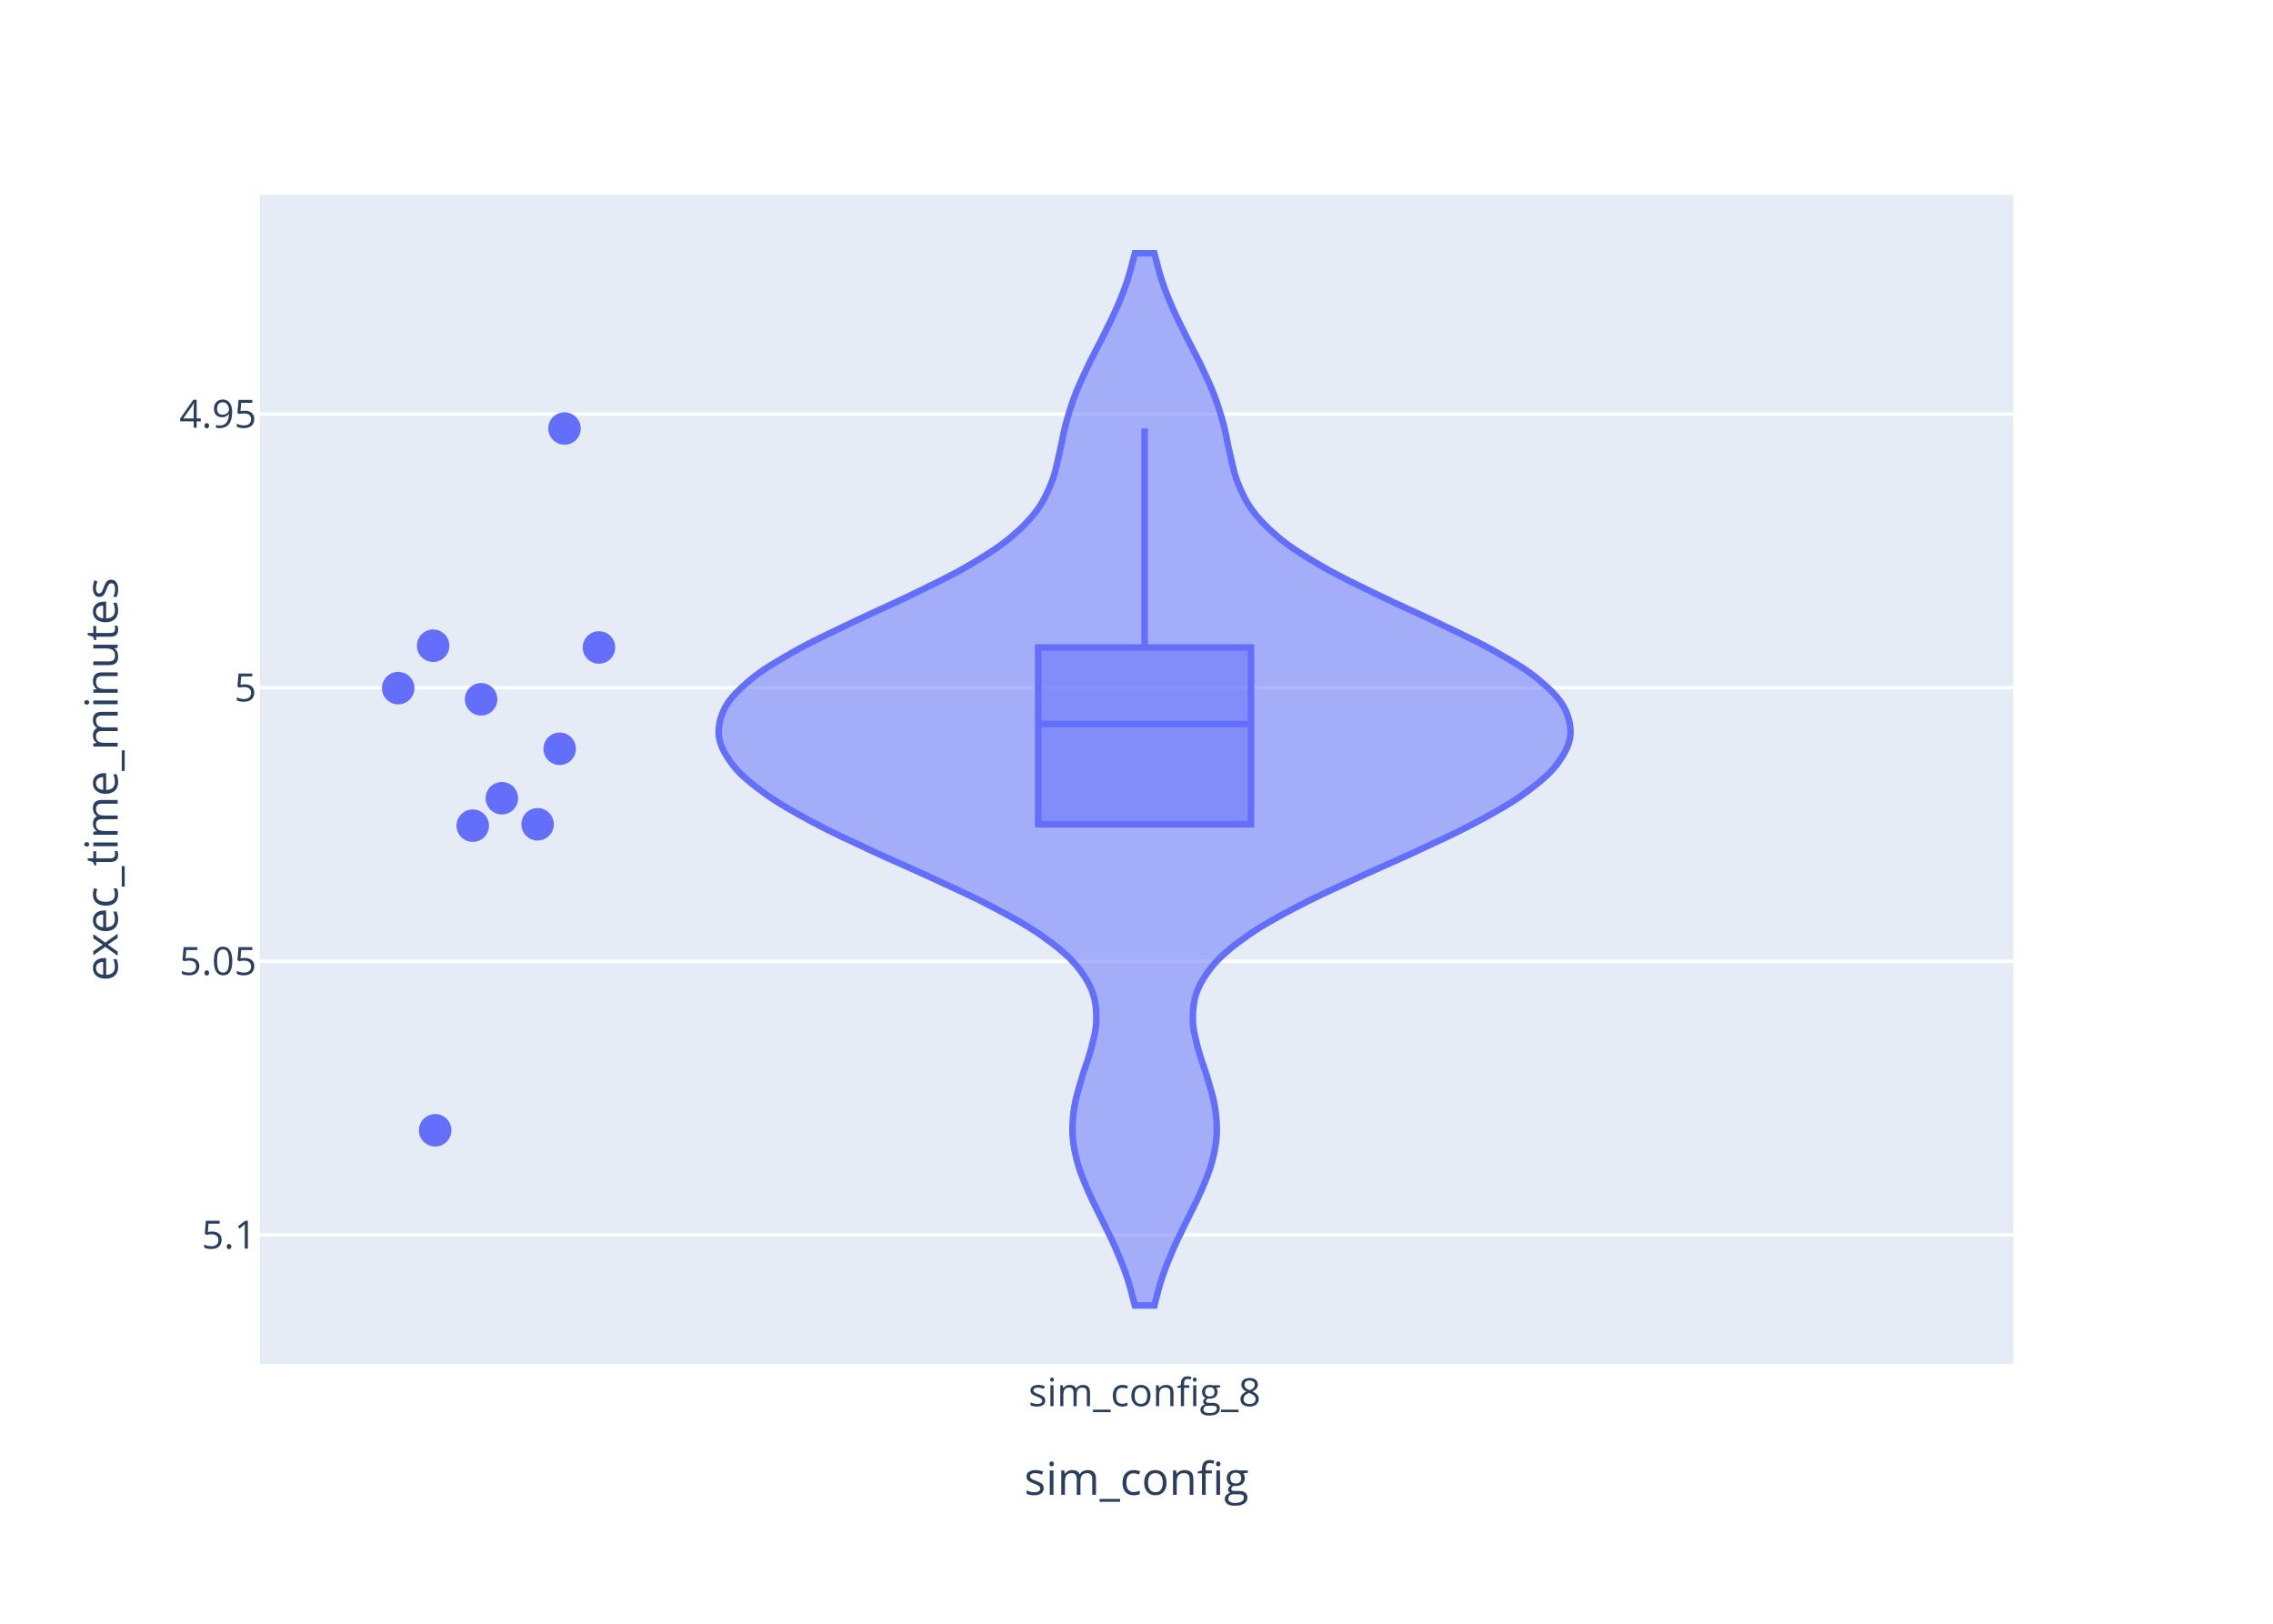
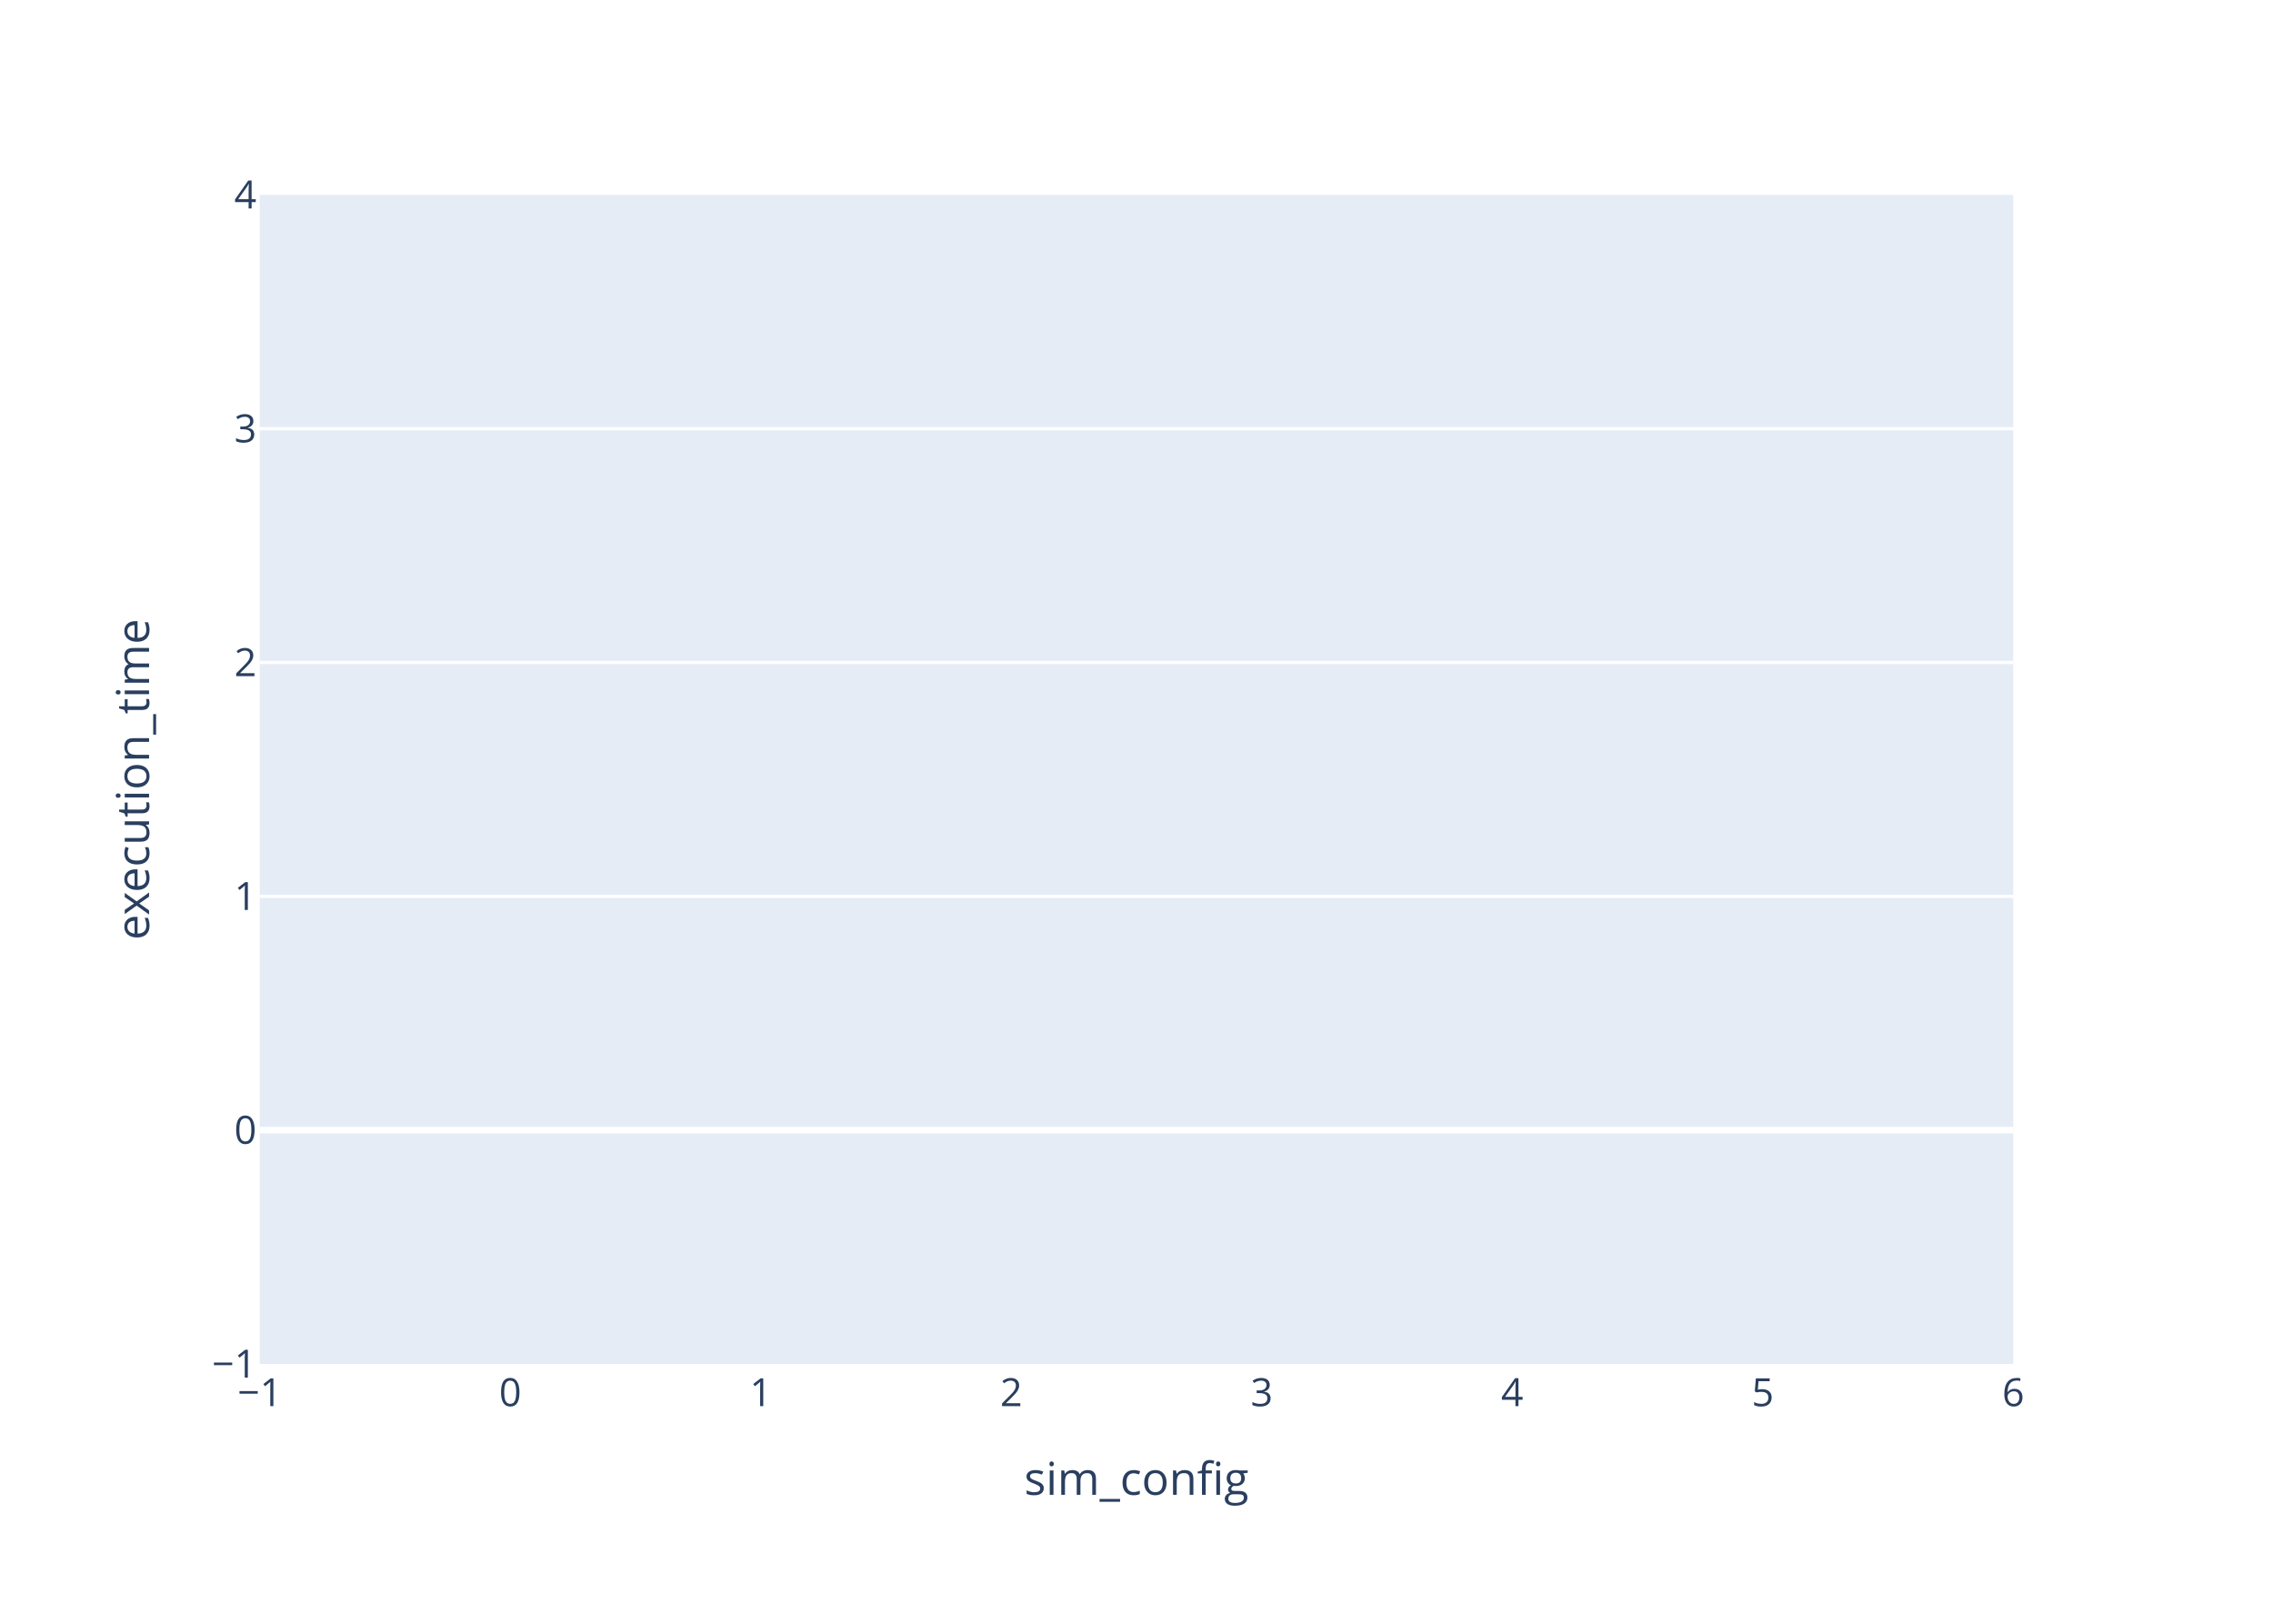
<svg xmlns="http://www.w3.org/2000/svg" class="main-svg" width="700" height="500" style="" viewBox="0 0 700 500">
  <rect x="0" y="0" width="700" height="500" style="fill: rgb(255, 255, 255); fill-opacity: 1;" />
-   <defs id="defs-6e3617">
+   <defs id="defs-567ddd">
    <g class="clips">
-       <clipPath id="clip6e3617xyplot" class="plotclip">
+       <clipPath id="clip567dddxyplot" class="plotclip">
        <rect width="540" height="360" />
      </clipPath>
-       <clipPath class="axesclip" id="clip6e3617x">
+       <clipPath class="axesclip" id="clip567dddx">
        <rect x="80" y="0" width="540" height="500" />
      </clipPath>
-       <clipPath class="axesclip" id="clip6e3617y">
+       <clipPath class="axesclip" id="clip567dddy">
        <rect x="0" y="60" width="700" height="360" />
      </clipPath>
-       <clipPath class="axesclip" id="clip6e3617xy">
+       <clipPath class="axesclip" id="clip567dddxy">
        <rect x="80" y="60" width="540" height="360" />
      </clipPath>
    </g>
    <g class="gradients" />
    <g class="patterns" />
  </defs>
  <g class="bglayer">
    <rect class="bg" x="80" y="60" width="540" height="360" style="fill: rgb(229, 236, 246); fill-opacity: 1; stroke-width: 0;" />
  </g>
  <g class="layer-below">
    <g class="imagelayer" />
    <g class="shapelayer" />
  </g>
  <g class="cartesianlayer">
    <g class="subplot xy">
      <g class="layer-subplot">
        <g class="shapelayer" />
        <g class="imagelayer" />
      </g>
      <g class="minor-gridlayer">
        <g class="x" />
        <g class="y" />
      </g>
      <g class="gridlayer">
        <g class="x" />
        <g class="y">
-           <path class="ygrid crisp" transform="translate(0,380.27)" d="M80,0h540" style="stroke: rgb(255, 255, 255); stroke-opacity: 1; stroke-width: 1px;" />
-           <path class="ygrid crisp" transform="translate(0,296.01)" d="M80,0h540" style="stroke: rgb(255, 255, 255); stroke-opacity: 1; stroke-width: 1px;" />
-           <path class="ygrid crisp" transform="translate(0,211.76)" d="M80,0h540" style="stroke: rgb(255, 255, 255); stroke-opacity: 1; stroke-width: 1px;" />
-           <path class="ygrid crisp" transform="translate(0,127.51)" d="M80,0h540" style="stroke: rgb(255, 255, 255); stroke-opacity: 1; stroke-width: 1px;" />
+           <path class="ygrid crisp" transform="translate(0,276)" d="M80,0h540" style="stroke: rgb(255, 255, 255); stroke-opacity: 1; stroke-width: 1px;" />
+           <path class="ygrid crisp" transform="translate(0,204)" d="M80,0h540" style="stroke: rgb(255, 255, 255); stroke-opacity: 1; stroke-width: 1px;" />
+           <path class="ygrid crisp" transform="translate(0,132)" d="M80,0h540" style="stroke: rgb(255, 255, 255); stroke-opacity: 1; stroke-width: 1px;" />
        </g>
      </g>
-       <g class="zerolinelayer" />
+       <g class="zerolinelayer">
+         <path class="yzl zl crisp" transform="translate(0,348)" d="M80,0h540" style="stroke: rgb(255, 255, 255); stroke-opacity: 1; stroke-width: 2px;" />
+       </g>
      <g class="layer-between">
        <g class="shapelayer" />
        <g class="imagelayer" />
      </g>
      <path class="xlines-below" />
      <path class="ylines-below" />
      <g class="overlines-below" />
      <g class="xaxislayer-below" />
      <g class="yaxislayer-below" />
      <g class="overaxes-below" />
-       <g class="plot" transform="translate(80,60)" clip-path="url(#clip6e3617xyplot)">
-         <g class="violinlayer mlayer">
-           <g class="trace violins" style="opacity: 1;">
-             <path class="violin" d="M275.5,18Q276.97,23.87 277.94,26.76C278.93,29.7 280.13,32.62 281.41,35.51C282.71,38.45 284.22,41.36 285.67,44.27C287.12,47.2 288.72,50.09 290.11,53.03C291.48,55.93 292.85,58.83 293.97,61.78C295.06,64.67 295.97,67.6 296.76,70.54C297.54,73.44 297.99,76.39 298.69,79.3C299.39,82.22 299.88,85.19 300.97,88.05C302.1,91.03 303.46,94.03 305.44,96.81C307.64,99.9 310.57,102.82 313.86,105.57C317.61,108.71 322.26,111.53 327.02,114.32C332.27,117.4 338.27,120.21 344.13,123.08C350.22,126.06 356.79,128.88 362.92,131.84C368.87,134.72 375.03,137.52 380.41,140.59C385.29,143.38 390.2,146.16 393.94,149.35C397.14,152.08 400.26,154.96 401.84,158.11C403.21,160.85 403.94,164 403.57,166.86C403.18,169.85 401.36,172.89 399.28,175.62C396.86,178.8 393.17,181.62 389.41,184.38C385.14,187.51 379.97,190.33 374.77,193.14C369.13,196.19 362.87,199.01 356.73,201.89C350.4,204.85 343.69,207.69 337.34,210.65C331.15,213.53 324.8,216.37 319.08,219.41C313.79,222.22 308.54,225.04 304.14,228.16C300.26,230.92 296.55,233.77 293.86,236.92C291.52,239.67 289.58,242.64 288.51,245.68C287.52,248.5 287.28,251.52 287.37,254.43C287.46,257.36 288.31,260.29 289.05,263.19C289.8,266.13 291,269.02 291.85,271.95C292.69,274.86 293.65,277.76 294.12,280.7C294.59,283.6 294.85,286.55 294.69,289.46C294.53,292.39 293.93,295.34 293.13,298.22C292.31,301.18 291.05,304.08 289.8,306.97C288.53,309.92 286.97,312.81 285.57,315.73C284.17,318.65 282.66,321.55 281.38,324.49C280.12,327.39 278.93,330.3 277.94,333.24Q276.97,336.13 275.49,342L269.51,342Q268.03,336.13 267.06,333.24C266.07,330.3 264.88,327.39 263.62,324.49C262.34,321.55 260.83,318.65 259.43,315.73C258.03,312.81 256.47,309.92 255.2,306.97C253.95,304.08 252.69,301.18 251.87,298.22C251.07,295.34 250.47,292.39 250.31,289.46C250.15,286.55 250.41,283.6 250.88,280.7C251.35,277.76 252.31,274.86 253.15,271.95C254,269.02 255.2,266.13 255.95,263.19C256.69,260.29 257.54,257.36 257.63,254.43C257.72,251.52 257.48,248.5 256.49,245.68C255.42,242.64 253.48,239.67 251.14,236.92C248.45,233.77 244.74,230.92 240.86,228.16C236.46,225.04 231.21,222.22 225.92,219.41C220.2,216.37 213.85,213.53 207.66,210.65C201.31,207.69 194.6,204.85 188.27,201.89C182.13,199.01 175.87,196.19 170.23,193.14C165.03,190.33 159.86,187.51 155.59,184.38C151.83,181.62 148.14,178.8 145.72,175.62C143.64,172.89 141.81,169.85 141.42,166.86C141.05,164 141.78,160.85 143.16,158.11C144.74,154.96 147.86,152.08 151.06,149.35C154.8,146.16 159.71,143.38 164.59,140.59C169.97,137.52 176.13,134.72 182.08,131.84C188.21,128.88 194.78,126.06 200.87,123.08C206.73,120.21 212.73,117.4 217.98,114.32C222.74,111.53 227.39,108.71 231.14,105.57C234.43,102.82 237.36,99.9 239.56,96.81C241.54,94.03 242.9,91.03 244.03,88.05C245.12,85.19 245.61,82.22 246.31,79.3C247.01,76.39 247.46,73.44 248.24,70.54C249.03,67.6 249.94,64.67 251.03,61.78C252.15,58.83 253.52,55.93 254.89,53.03C256.28,50.09 257.88,47.2 259.33,44.27C260.78,41.36 262.29,38.45 263.59,35.51C264.87,32.62 266.07,29.7 267.06,26.76Q268.03,23.87 269.5,18Z" style="vector-effect: none; stroke-width: 2px; stroke: rgb(99, 110, 250); stroke-opacity: 1; fill: rgb(99, 110, 250); fill-opacity: 0.5;" />
-             <path class="box" d="M239.73,162.95H305.27M239.73,139.38H305.27V193.83H239.73ZM272.5,139.38V71.95M272.5,193.83V194.25" style="vector-effect: non-scaling-stroke; stroke-width: 2px; stroke: rgb(99, 110, 250); stroke-opacity: 1; fill: rgb(99, 110, 250); fill-opacity: 0.5;" />
-             <g class="points">
-               <path class="point" transform="translate(93.85,71.95)" d="M5,0A5,5 0 1,1 0,-5A5,5 0 0,1 5,0Z" style="opacity: 1; stroke-width: 0px; fill: rgb(99, 110, 250); fill-opacity: 1;" />
-               <path class="point" transform="translate(53.39,138.84)" d="M5,0A5,5 0 1,1 0,-5A5,5 0 0,1 5,0Z" style="opacity: 1; stroke-width: 0px; fill: rgb(99, 110, 250); fill-opacity: 1;" />
-               <path class="point" transform="translate(104.46,139.38)" d="M5,0A5,5 0 1,1 0,-5A5,5 0 0,1 5,0Z" style="opacity: 1; stroke-width: 0px; fill: rgb(99, 110, 250); fill-opacity: 1;" />
-               <path class="point" transform="translate(42.63,151.9)" d="M5,0A5,5 0 1,1 0,-5A5,5 0 0,1 5,0Z" style="opacity: 1; stroke-width: 0px; fill: rgb(99, 110, 250); fill-opacity: 1;" />
-               <path class="point" transform="translate(68.16,155.33)" d="M5,0A5,5 0 1,1 0,-5A5,5 0 0,1 5,0Z" style="opacity: 1; stroke-width: 0px; fill: rgb(99, 110, 250); fill-opacity: 1;" />
-               <path class="point" transform="translate(92.36,170.58)" d="M5,0A5,5 0 1,1 0,-5A5,5 0 0,1 5,0Z" style="opacity: 1; stroke-width: 0px; fill: rgb(99, 110, 250); fill-opacity: 1;" />
-               <path class="point" transform="translate(74.56,185.8)" d="M5,0A5,5 0 1,1 0,-5A5,5 0 0,1 5,0Z" style="opacity: 1; stroke-width: 0px; fill: rgb(99, 110, 250); fill-opacity: 1;" />
-               <path class="point" transform="translate(85.56,193.83)" d="M5,0A5,5 0 1,1 0,-5A5,5 0 0,1 5,0Z" style="opacity: 1; stroke-width: 0px; fill: rgb(99, 110, 250); fill-opacity: 1;" />
-               <path class="point" transform="translate(65.59,194.25)" d="M5,0A5,5 0 1,1 0,-5A5,5 0 0,1 5,0Z" style="opacity: 1; stroke-width: 0px; fill: rgb(99, 110, 250); fill-opacity: 1;" />
-               <path class="point" transform="translate(54.01,288.05)" d="M5,0A5,5 0 1,1 0,-5A5,5 0 0,1 5,0Z" style="opacity: 1; stroke-width: 0px; fill: rgb(99, 110, 250); fill-opacity: 1;" />
-             </g>
-           </g>
-         </g>
-       </g>
+       <g class="plot" transform="translate(80,60)" clip-path="url(#clip567dddxyplot)" />
      <g class="overplot" />
      <path class="xlines-above crisp" d="M0,0" style="fill: none;" />
      <path class="ylines-above crisp" d="M0,0" style="fill: none;" />
      <g class="overlines-above" />
      <g class="xaxislayer-above">
        <g class="xtick">
-           <text text-anchor="middle" x="0" y="433" transform="translate(352.5,0)" style="font-family: 'Open Sans', verdana, arial, sans-serif; font-size: 12px; fill: rgb(42, 63, 95); fill-opacity: 1; white-space: pre; opacity: 1;">sim_config_8</text>
+           <text text-anchor="middle" x="0" y="433" transform="translate(80,0)" style="font-family: 'Open Sans', verdana, arial, sans-serif; font-size: 12px; fill: rgb(42, 63, 95); fill-opacity: 1; white-space: pre; opacity: 1;">−1</text>
+         </g>
+         <g class="xtick">
+           <text text-anchor="middle" x="0" y="433" style="font-family: 'Open Sans', verdana, arial, sans-serif; font-size: 12px; fill: rgb(42, 63, 95); fill-opacity: 1; white-space: pre; opacity: 1;" transform="translate(157.14,0)">0</text>
+         </g>
+         <g class="xtick">
+           <text text-anchor="middle" x="0" y="433" style="font-family: 'Open Sans', verdana, arial, sans-serif; font-size: 12px; fill: rgb(42, 63, 95); fill-opacity: 1; white-space: pre; opacity: 1;" transform="translate(234.29,0)">1</text>
+         </g>
+         <g class="xtick">
+           <text text-anchor="middle" x="0" y="433" style="font-family: 'Open Sans', verdana, arial, sans-serif; font-size: 12px; fill: rgb(42, 63, 95); fill-opacity: 1; white-space: pre; opacity: 1;" transform="translate(311.43,0)">2</text>
+         </g>
+         <g class="xtick">
+           <text text-anchor="middle" x="0" y="433" style="font-family: 'Open Sans', verdana, arial, sans-serif; font-size: 12px; fill: rgb(42, 63, 95); fill-opacity: 1; white-space: pre; opacity: 1;" transform="translate(388.57,0)">3</text>
+         </g>
+         <g class="xtick">
+           <text text-anchor="middle" x="0" y="433" style="font-family: 'Open Sans', verdana, arial, sans-serif; font-size: 12px; fill: rgb(42, 63, 95); fill-opacity: 1; white-space: pre; opacity: 1;" transform="translate(465.71,0)">4</text>
+         </g>
+         <g class="xtick">
+           <text text-anchor="middle" x="0" y="433" style="font-family: 'Open Sans', verdana, arial, sans-serif; font-size: 12px; fill: rgb(42, 63, 95); fill-opacity: 1; white-space: pre; opacity: 1;" transform="translate(542.86,0)">5</text>
+         </g>
+         <g class="xtick">
+           <text text-anchor="middle" x="0" y="433" style="font-family: 'Open Sans', verdana, arial, sans-serif; font-size: 12px; fill: rgb(42, 63, 95); fill-opacity: 1; white-space: pre; opacity: 1;" transform="translate(620,0)">6</text>
        </g>
      </g>
      <g class="yaxislayer-above">
        <g class="ytick">
-           <text text-anchor="end" x="79" y="4.2" transform="translate(0,380.27)" style="font-family: 'Open Sans', verdana, arial, sans-serif; font-size: 12px; fill: rgb(42, 63, 95); fill-opacity: 1; white-space: pre; opacity: 1;">5.1</text>
+           <text text-anchor="end" x="79" y="4.2" transform="translate(0,420)" style="font-family: 'Open Sans', verdana, arial, sans-serif; font-size: 12px; fill: rgb(42, 63, 95); fill-opacity: 1; white-space: pre; opacity: 1;">−1</text>
        </g>
        <g class="ytick">
-           <text text-anchor="end" x="79" y="4.2" style="font-family: 'Open Sans', verdana, arial, sans-serif; font-size: 12px; fill: rgb(42, 63, 95); fill-opacity: 1; white-space: pre; opacity: 1;" transform="translate(0,296.01)">5.05</text>
+           <text text-anchor="end" x="79" y="4.2" style="font-family: 'Open Sans', verdana, arial, sans-serif; font-size: 12px; fill: rgb(42, 63, 95); fill-opacity: 1; white-space: pre; opacity: 1;" transform="translate(0,348)">0</text>
        </g>
        <g class="ytick">
-           <text text-anchor="end" x="79" y="4.2" style="font-family: 'Open Sans', verdana, arial, sans-serif; font-size: 12px; fill: rgb(42, 63, 95); fill-opacity: 1; white-space: pre; opacity: 1;" transform="translate(0,211.76)">5</text>
+           <text text-anchor="end" x="79" y="4.2" style="font-family: 'Open Sans', verdana, arial, sans-serif; font-size: 12px; fill: rgb(42, 63, 95); fill-opacity: 1; white-space: pre; opacity: 1;" transform="translate(0,276)">1</text>
        </g>
        <g class="ytick">
-           <text text-anchor="end" x="79" y="4.2" style="font-family: 'Open Sans', verdana, arial, sans-serif; font-size: 12px; fill: rgb(42, 63, 95); fill-opacity: 1; white-space: pre; opacity: 1;" transform="translate(0,127.51)">4.95</text>
+           <text text-anchor="end" x="79" y="4.2" style="font-family: 'Open Sans', verdana, arial, sans-serif; font-size: 12px; fill: rgb(42, 63, 95); fill-opacity: 1; white-space: pre; opacity: 1;" transform="translate(0,204)">2</text>
+         </g>
+         <g class="ytick">
+           <text text-anchor="end" x="79" y="4.2" style="font-family: 'Open Sans', verdana, arial, sans-serif; font-size: 12px; fill: rgb(42, 63, 95); fill-opacity: 1; white-space: pre; opacity: 1;" transform="translate(0,132)">3</text>
+         </g>
+         <g class="ytick">
+           <text text-anchor="end" x="79" y="4.2" style="font-family: 'Open Sans', verdana, arial, sans-serif; font-size: 12px; fill: rgb(42, 63, 95); fill-opacity: 1; white-space: pre; opacity: 1;" transform="translate(0,60)">4</text>
        </g>
      </g>
      <g class="overaxes-above" />
    </g>
  </g>
  <g class="polarlayer" />
  <g class="smithlayer" />
  <g class="ternarylayer" />
  <g class="geolayer" />
  <g class="funnelarealayer" />
  <g class="pielayer" />
  <g class="iciclelayer" />
  <g class="treemaplayer" />
  <g class="sunburstlayer" />
  <g class="glimages" />
-   <defs id="topdefs-6e3617">
+   <defs id="topdefs-567ddd">
    <g class="clips" />
  </defs>
  <g class="layer-above">
    <g class="imagelayer" />
    <g class="shapelayer" />
  </g>
  <g class="infolayer">
    <g class="g-gtitle" />
    <g class="g-xtitle">
      <text class="xtitle" x="350" y="460.3" text-anchor="middle" style="font-family: 'Open Sans', verdana, arial, sans-serif; font-size: 14px; fill: rgb(42, 63, 95); opacity: 1; white-space: pre;">sim_config</text>
    </g>
    <g class="g-ytitle">
-       <text class="ytitle" transform="rotate(-90,36.24063,240)" x="36.241" y="240" text-anchor="middle" style="font-family: 'Open Sans', verdana, arial, sans-serif; font-size: 14px; fill: rgb(42, 63, 95); opacity: 1; white-space: pre;">exec_time_minutes</text>
+       <text class="ytitle" transform="rotate(-90,45.9125,240)" x="45.913" y="240" text-anchor="middle" style="font-family: 'Open Sans', verdana, arial, sans-serif; font-size: 14px; fill: rgb(42, 63, 95); opacity: 1; white-space: pre;">execution_time</text>
    </g>
  </g>
</svg>
